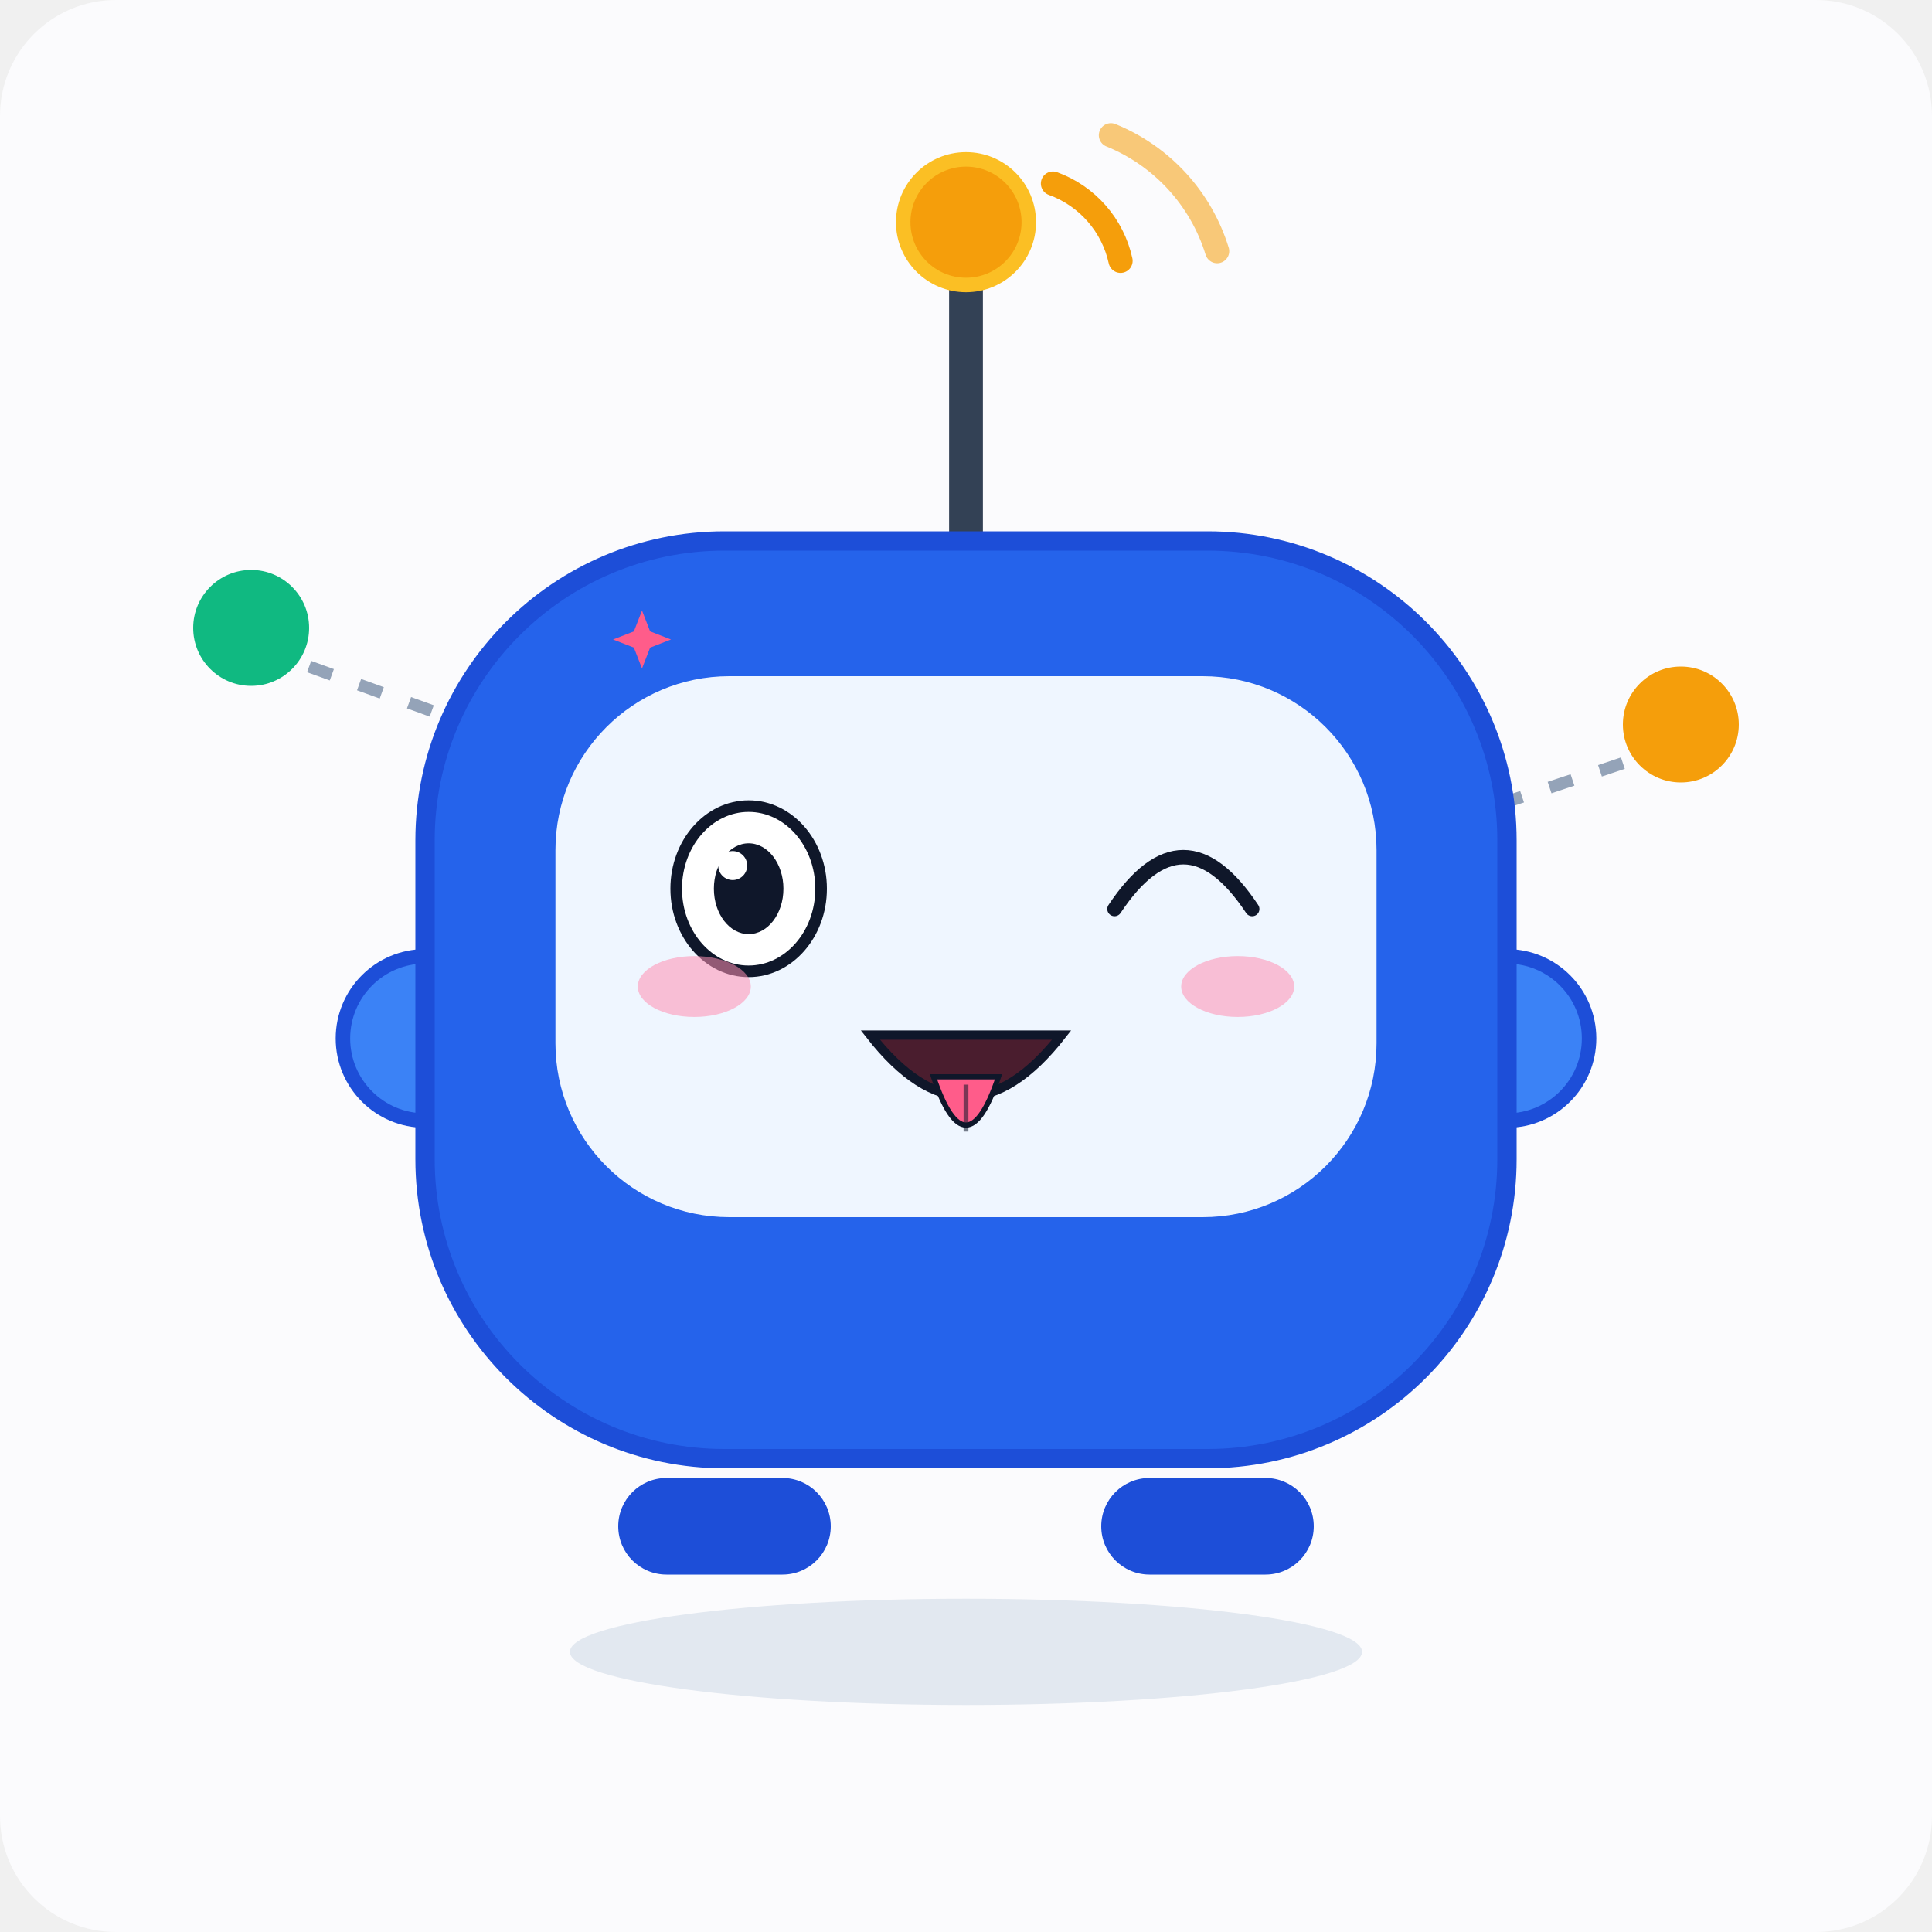
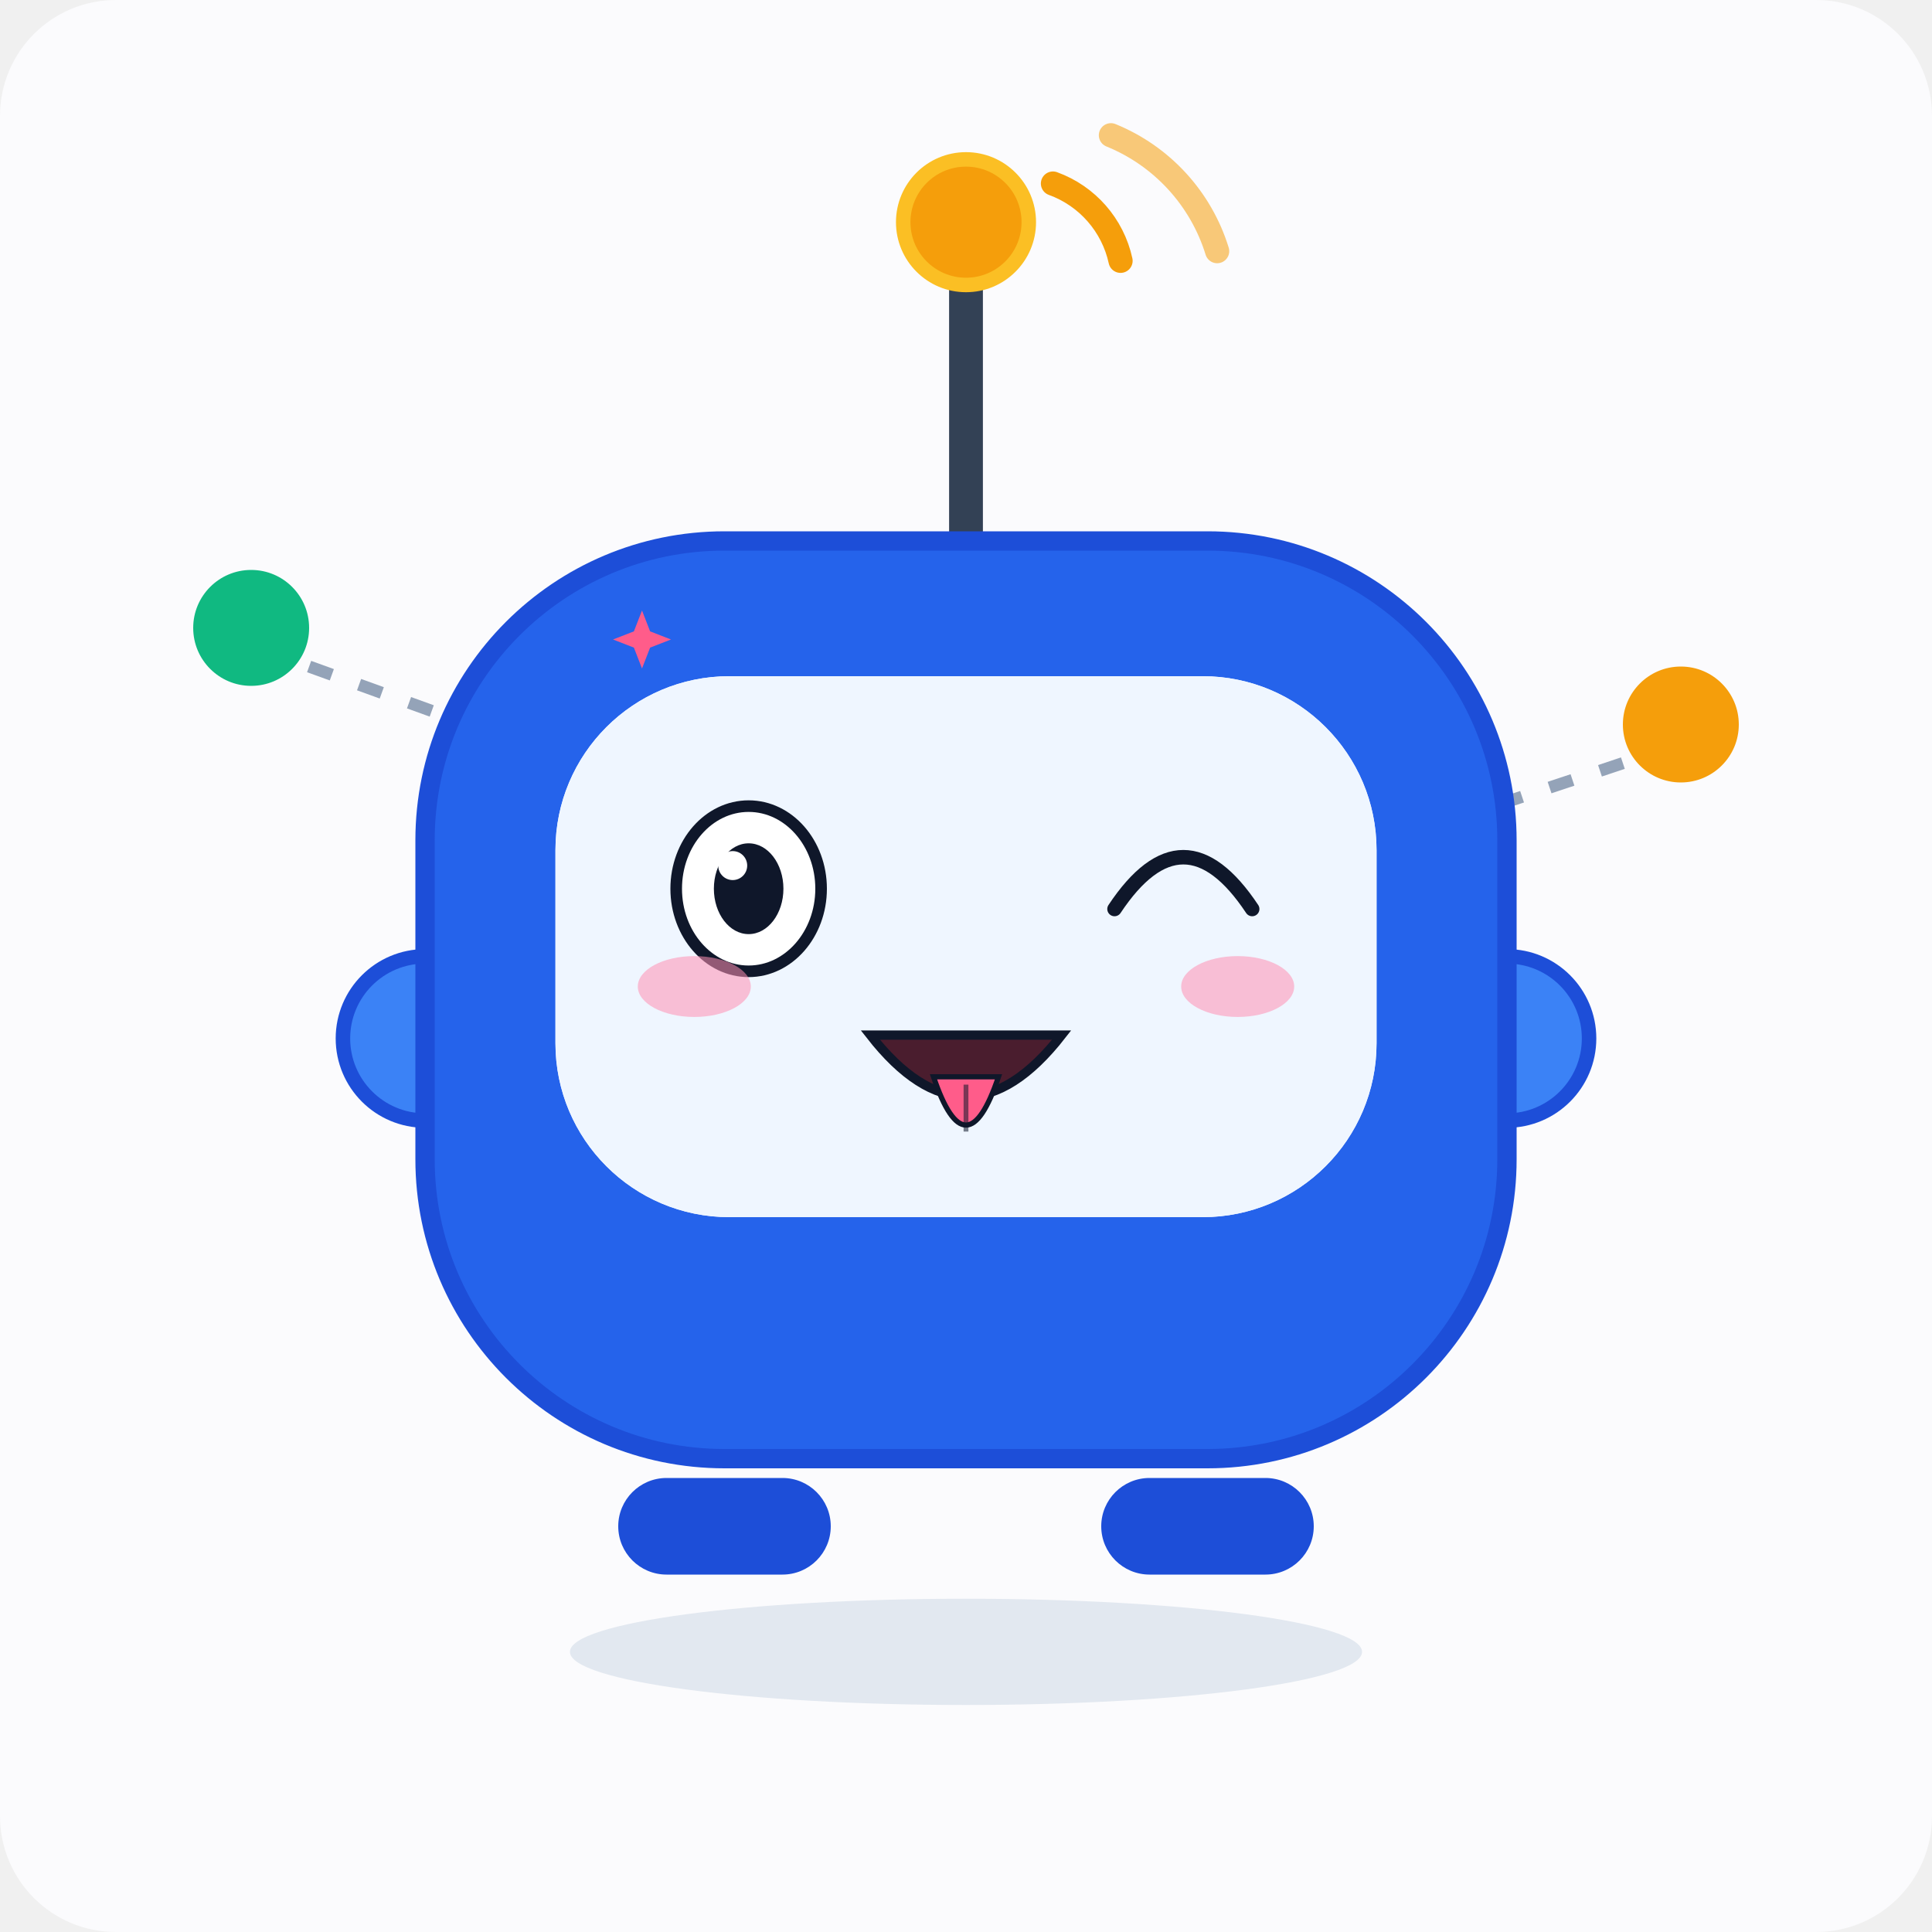
<svg xmlns="http://www.w3.org/2000/svg" viewBox="0 0 400 400" width="400" height="400" role="img" aria-label="IoT Bot · 吐舌头 Tongue Out">
  <style>
.ex-motion { animation: ex-sway 2.0s ease-in-out infinite; transform-box: fill-box; transform-origin: 50% 50%; }
.ex-anim-tear { animation: ex-tear 1.8s ease-in infinite; transform-box: fill-box; transform-origin: center; }
.ex-anim-sweat { animation: ex-tear 1.5s ease-in infinite; transform-box: fill-box; transform-origin: center; }
.ex-anim-heart { animation: ex-heart 2.2s ease-out infinite; transform-box: fill-box; transform-origin: center; }
.ex-anim-spark { animation: ex-spark 1.9s ease-in-out infinite; transform-box: fill-box; transform-origin: center; }
.ex-anim-rain { animation: ex-rain 1.4s linear infinite; transform-box: fill-box; transform-origin: center; }
.ex-anim-confetti { animation: ex-confetti 2.4s linear infinite; transform-box: fill-box; transform-origin: center; }
.ex-anim-pulse { animation: ex-pulse 1.6s ease-in-out infinite; transform-box: fill-box; transform-origin: center; }
.ex-anim-knock { animation: ex-knock 0.55s ease-in-out infinite; transform-box: fill-box; transform-origin: center; }
.ex-anim-knockline { animation: ex-knockline 0.55s ease-out infinite; transform-box: fill-box; transform-origin: center; }
.ex-anim-palm { animation: ex-palm 0.9s ease-in-out infinite; transform-box: fill-box; transform-origin: center; }
.ex-anim-steam { animation: ex-steam 1.8s ease-out infinite; transform-box: fill-box; transform-origin: center; }
.ex-anim-shock { animation: ex-shock 0.5s ease-in-out infinite; transform-box: fill-box; transform-origin: center; }
.ex-anim-please { animation: ex-please 1.4s ease-in-out infinite; transform-box: fill-box; transform-origin: center; }
.ex-anim-drift { animation: ex-drift 4.5s ease-in-out infinite; transform-box: fill-box; transform-origin: center; }
@keyframes ex-sway { 0%,100% { transform: rotate(0deg); } 50% { transform: rotate(3deg); } }
@keyframes ex-tear { 0% { transform: translateY(0); opacity: 0; } 18% { opacity: 1; } 100% { transform: translateY(16.5px); opacity: 0; } }
@keyframes ex-heart { 0% { transform: translateY(0) scale(.65); opacity: 0; } 20% { opacity: 1; } 100% { transform: translateY(-27px) scale(1.15); opacity: 0; } }
@keyframes ex-spark { 0%,100% { transform: scale(.6) rotate(0deg); opacity: .3; } 50% { transform: scale(1.15) rotate(25deg); opacity: 1; } }
@keyframes ex-rain { 0% { transform: translateY(0); opacity: 0; } 20% { opacity: 1; } 100% { transform: translateY(18px); opacity: 0; } }
@keyframes ex-confetti { 0% { transform: translateY(-5.25px) rotate(0deg); opacity: 1; } 100% { transform: translateY(24px) rotate(200deg); opacity: 0; } }
@keyframes ex-pulse { 0%,100% { transform: scale(1); opacity: .35; } 50% { transform: scale(1.18); opacity: .7; } }
@keyframes ex-knock { 0%,100% { transform: translateX(6.75px); } 35% { transform: translateX(0); } }
@keyframes ex-knockline { 0%,100% { transform: scaleX(.6); opacity: .35; } 35% { transform: scaleX(1); opacity: 1; } }
@keyframes ex-palm { 0%,100% { transform: translateY(0) rotate(0deg); } 50% { transform: translateY(-1.8px) rotate(-4deg); } }
@keyframes ex-steam { 0% { transform: translateY(0); opacity: .7; } 100% { transform: translateY(-13.5px); opacity: 0; } }
@keyframes ex-shock { 0%,100% { transform: scaleX(.7); opacity: .4; } 50% { transform: scaleX(1.25); opacity: 1; } }
@keyframes ex-please { 0%,100% { transform: translateY(0); } 50% { transform: translateY(-2.7px); } }
@keyframes ex-drift { 0%,100% { transform: translateY(0); } 50% { transform: translateY(-3px); } }
@media (prefers-reduced-motion: reduce) {
  .ex-motion, [class*="ex-anim-"] { animation: none !important; }
}
</style>
  <g class="ex-motion ex-tongue">
    <g class="ex-base">
      <rect width="400" height="400" fill="#fbfbfd" rx="24" />
      <circle cx="52" cy="130" r="14" fill="#10b981" stroke="#fbfbfd" stroke-width="4" />
      <circle cx="348" cy="150" r="14" fill="#f59e0b" stroke="#fbfbfd" stroke-width="4" />
      <line x1="64" y1="138" x2="180" y2="180" stroke="#94a3b8" stroke-width="2.5" stroke-dasharray="5 6" />
      <line x1="336" y1="158" x2="222" y2="196" stroke="#94a3b8" stroke-width="2.5" stroke-dasharray="5 6" />
      <line x1="200" y1="112" x2="200" y2="58" stroke="#334155" stroke-width="7" stroke-linecap="round" />
      <circle cx="200" cy="46" r="13" fill="#f59e0b" stroke="#fbbf24" stroke-width="3" />
      <path d="M 218 38 A 22 22 0 0 1 232 54" fill="none" stroke="#f59e0b" stroke-width="5" stroke-linecap="round" />
      <path d="M 230 28 A 38 38 0 0 1 252 52" fill="none" stroke="#f59e0b" stroke-width="5" stroke-linecap="round" opacity="0.55" />
      <circle cx="88" cy="215" r="17" fill="#3b82f6" stroke="#1d4ed8" stroke-width="3" />
      <circle cx="312" cy="215" r="17" fill="#3b82f6" stroke="#1d4ed8" stroke-width="3" />
      <rect x="88" y="112" width="224" height="190" rx="62" fill="#2563eb" stroke="#1d4ed8" stroke-width="4" />
      <rect x="115" y="140" width="170" height="112" rx="36" fill="#eff6ff" />
+       <circle cx="155" cy="184" r="15" fill="#0f172a" />
+       <circle cx="245" cy="184" r="15" fill="#0f172a" />
+       <circle cx="160" cy="178" r="5" fill="#ffffff" />
+       <circle cx="250" cy="178" r="5" fill="#ffffff" />
+       <path d="M 172 206 Q 200 234 228 206" fill="none" stroke="#0f172a" stroke-width="6" stroke-linecap="round" />
+       <circle cx="200" cy="230" r="4" fill="#10b981" />
+       <circle cx="188" cy="230" r="4" fill="#f59e0b" />
+       <circle cx="212" cy="230" r="4" fill="#f59e0b" />
      <rect x="128" y="306" width="44" height="20" rx="10" fill="#1d4ed8" />
      <rect x="228" y="306" width="44" height="20" rx="10" fill="#1d4ed8" />
      <ellipse cx="200" cy="342" rx="82" ry="11" fill="#e2e8f0" />
    </g>
    <g class="ex-face">
+       <rect x="115" y="140" width="170" height="112" rx="36" fill="#EFF6FF" />
      <ellipse cx="155" cy="184" rx="15" ry="17.1" fill="#FFFFFF" stroke="#0F172A" stroke-width="2.4" />
      <ellipse cx="155" cy="184" rx="7.2" ry="9.4" fill="#0F172A" />
      <circle cx="151.7" cy="179.21" r="3" fill="#FFFFFF" />
      <path d="M 230.75,188.2 Q 245,166.75 259.25,188.2" fill="none" stroke="#0F172A" stroke-width="3" stroke-linecap="round" />
      <path d="M 180.2,214.3 Q 200,239.68 219.8,214.3 Z" fill="#4A1D2E" stroke="#0F172A" stroke-width="1.92" />
      <path d="M 193.27,222.94 Q 200,242.92 206.73,222.94 Z" fill="#FF5C8A" stroke="#0F172A" stroke-width="1.08" />
      <path d="M 200,224.56 L 200,234.28" stroke="#0F172A" stroke-width="1" opacity=".55" />
      <ellipse cx="143.75" cy="204.25" rx="11.7" ry="6.3" fill="#FF8FB3" opacity="0.55" />
      <ellipse cx="256.25" cy="204.25" rx="11.7" ry="6.3" fill="#FF8FB3" opacity="0.55" />
      <path class="ex-anim-spark" style="animation-delay:0.2s" d="M 132.92,126.4 L 134.6,130.72 L 138.92,132.4 L 134.6,134.08 L 132.92,138.4 L 131.24,134.08 L 126.92,132.4 L 131.24,130.72 Z" fill="#FF5C8A" />
    </g>
  </g>
</svg>
